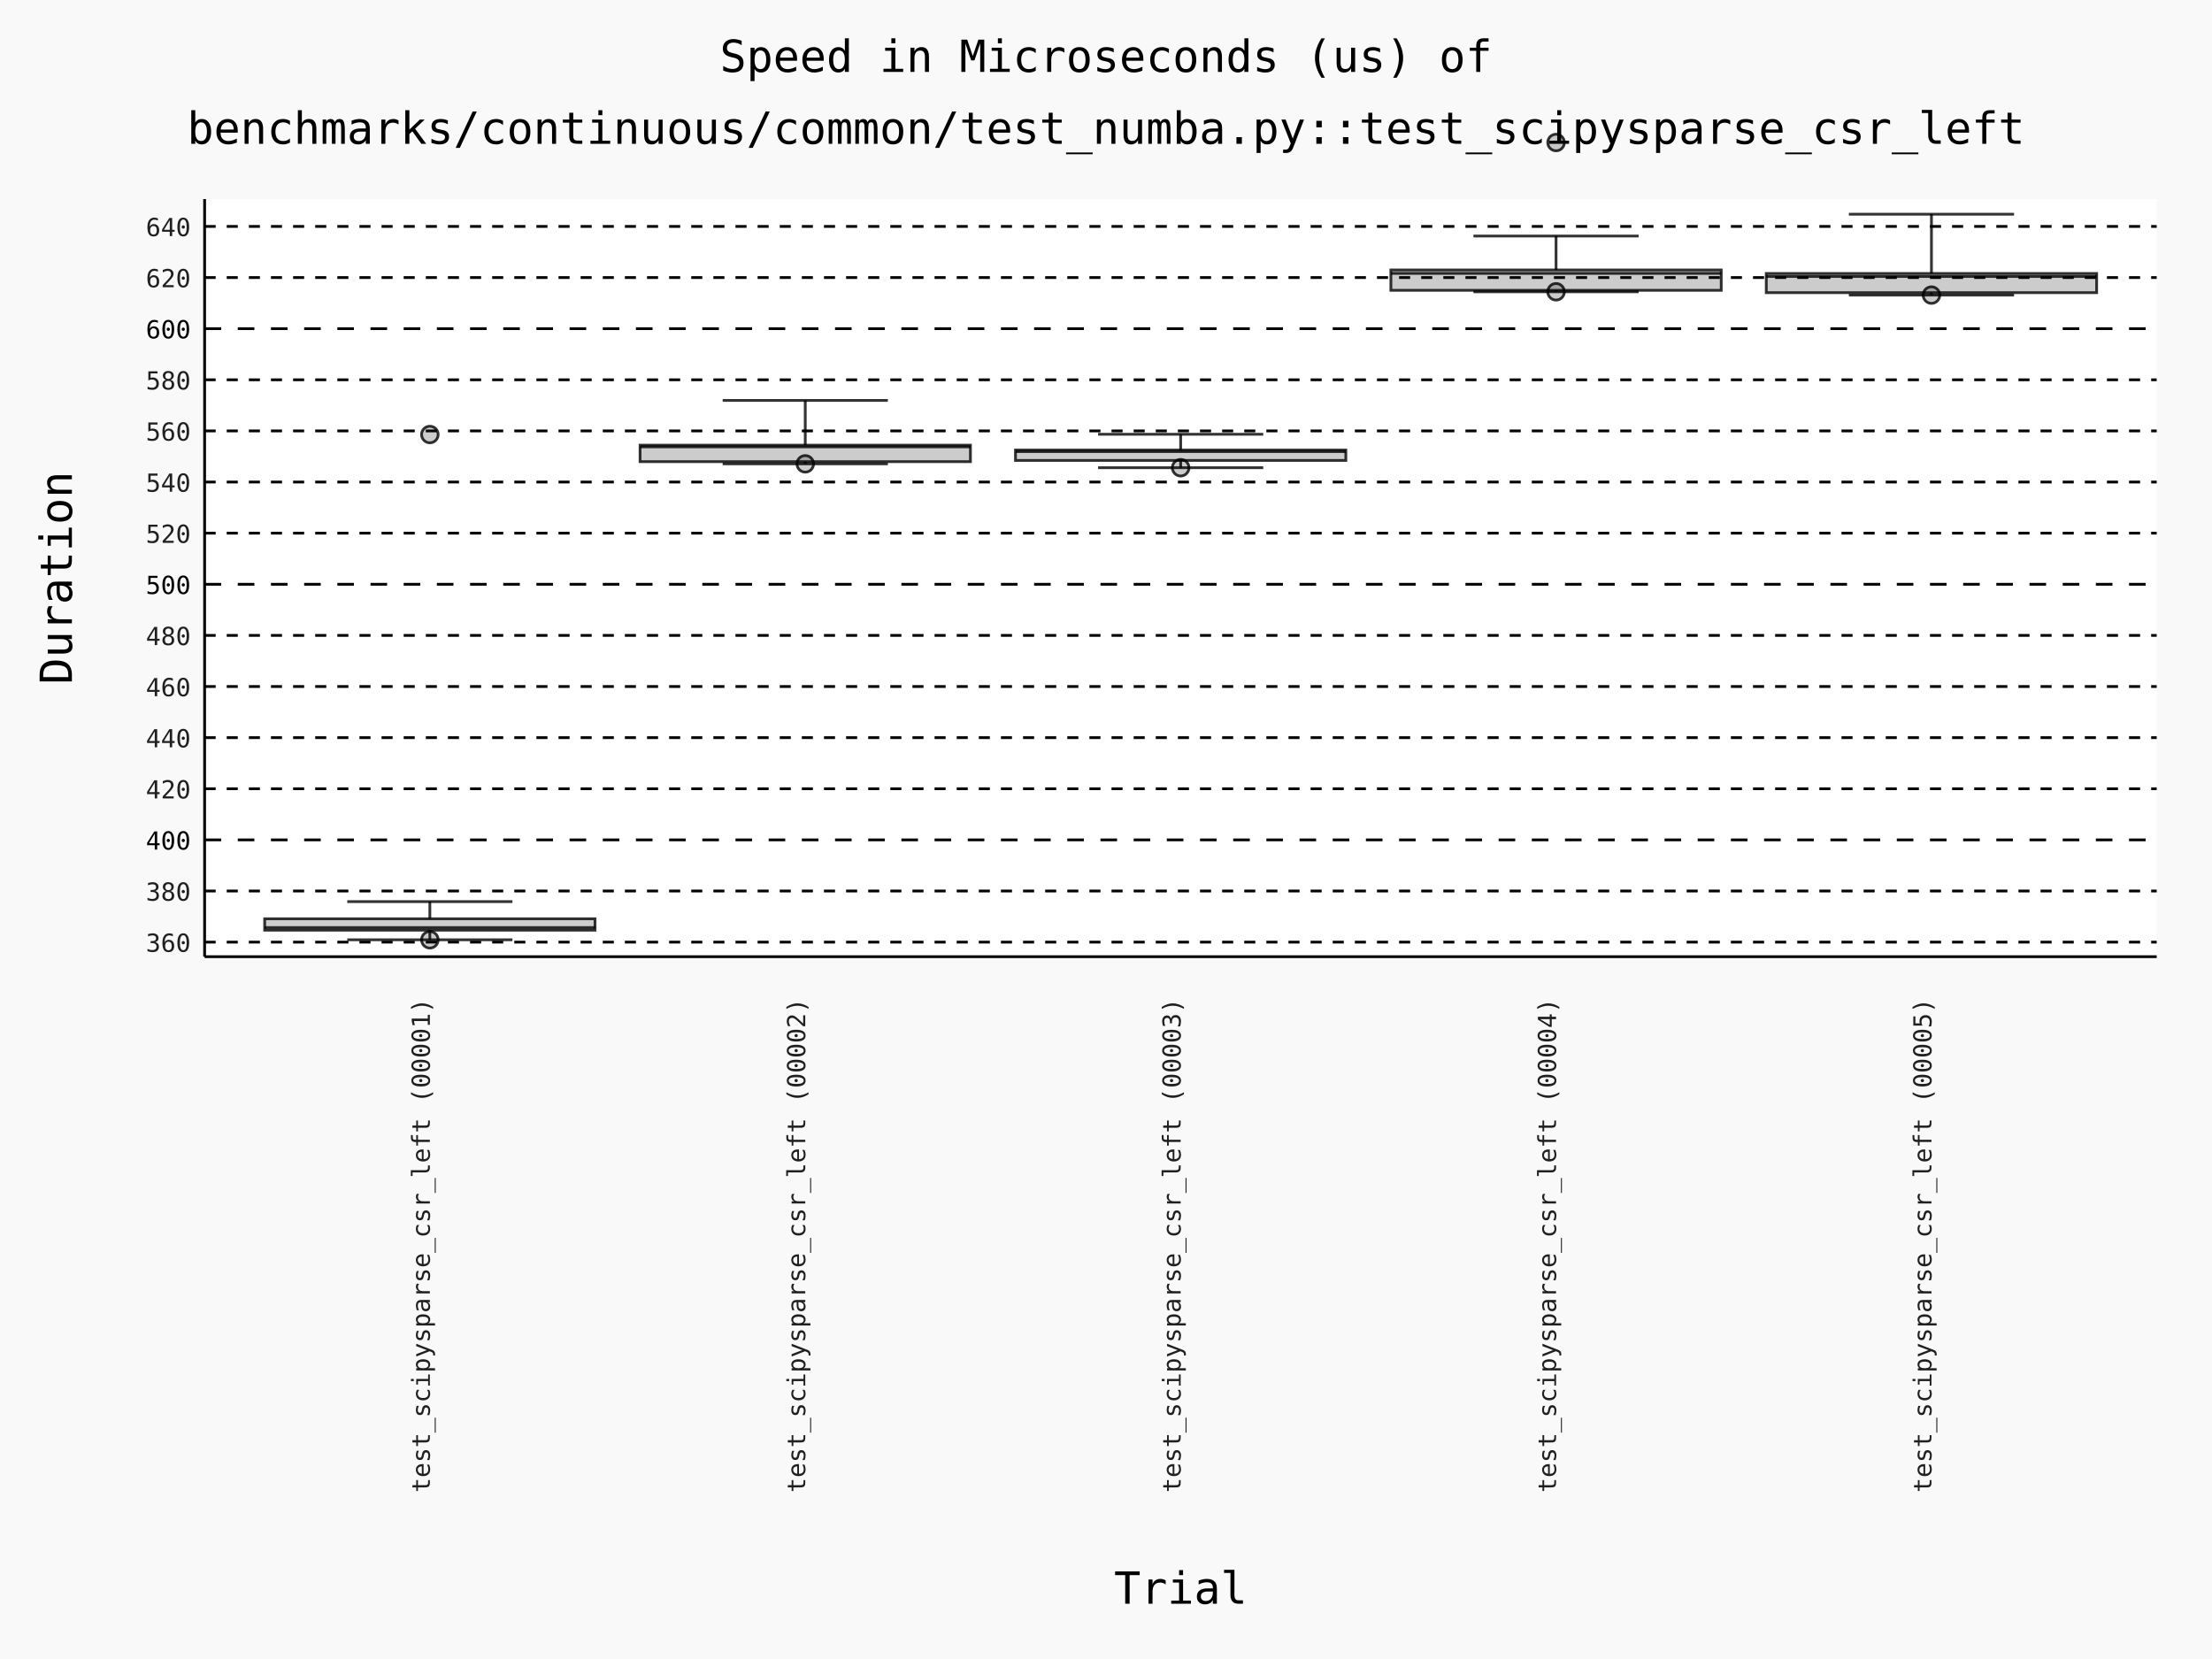
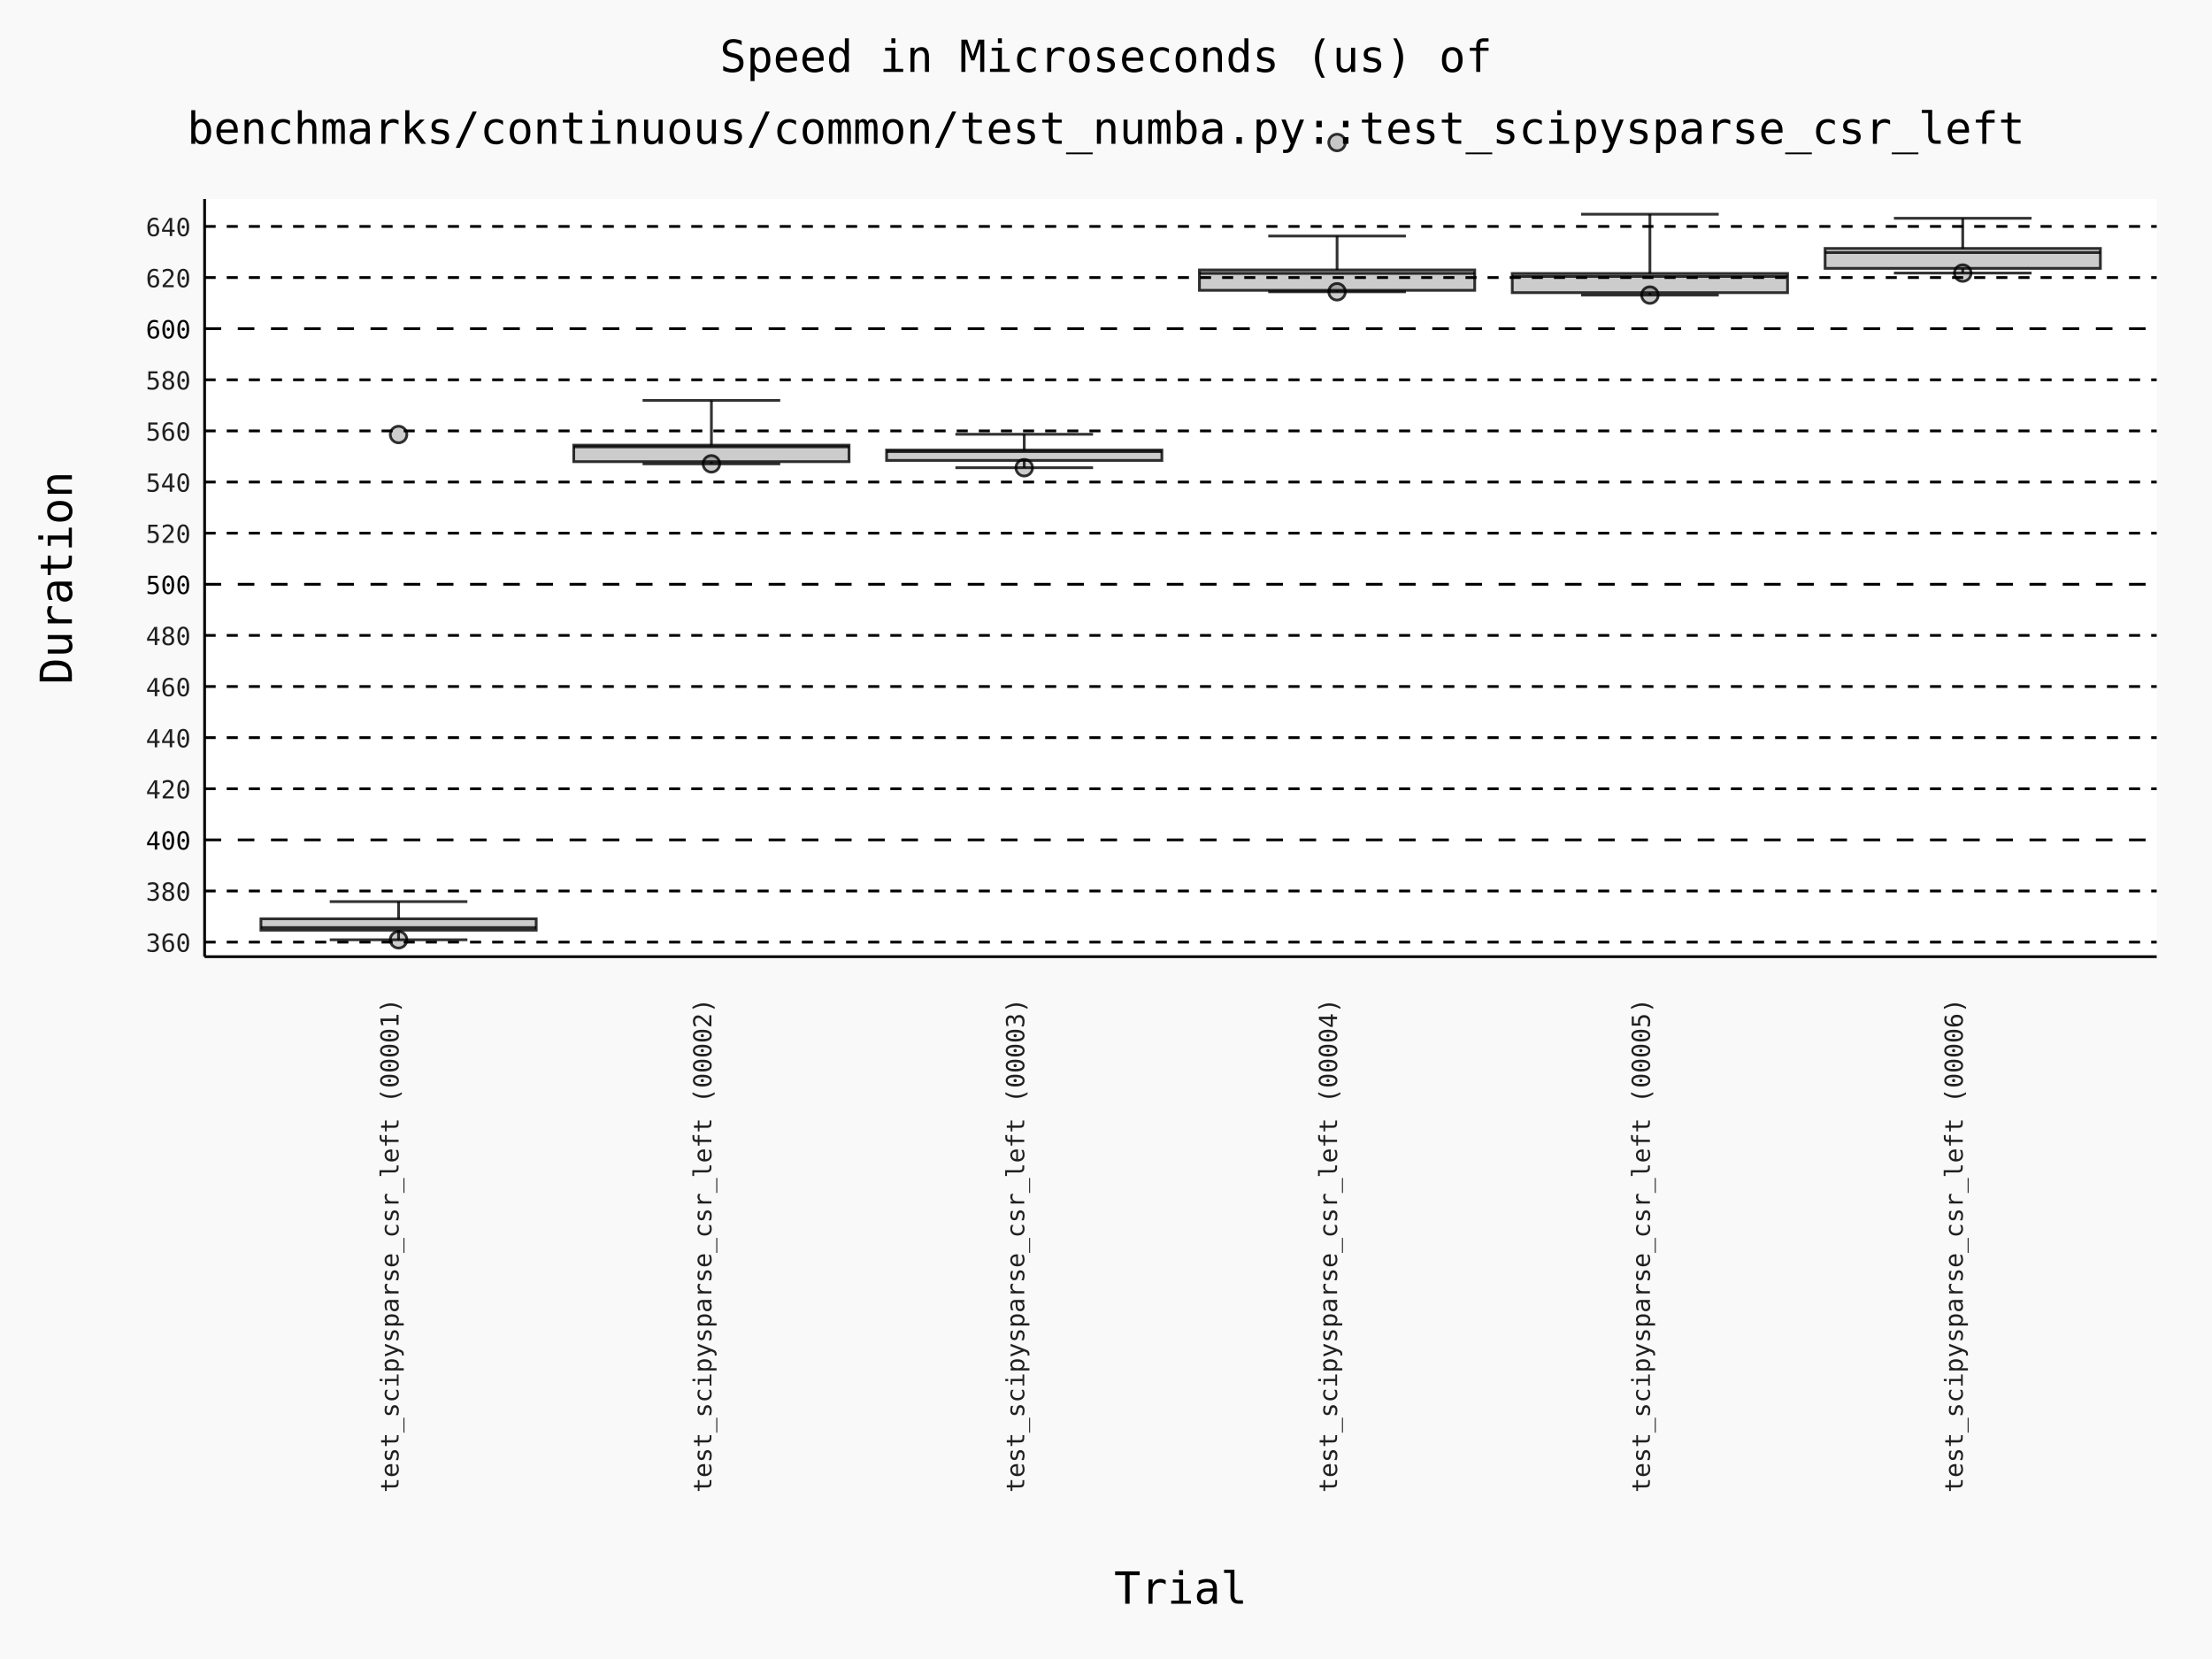
- <svg xmlns="http://www.w3.org/2000/svg" id="chart-81a943b0-85e6-4d3d-876d-989a538ee1e3" class="pygal-chart" viewBox="0 0 800 600">
+ <svg xmlns="http://www.w3.org/2000/svg" id="chart-71f42a64-08fb-4bec-8ac3-16802877b6aa" class="pygal-chart" viewBox="0 0 800 600">
  <defs>
-     <style type="text/css">#chart-81a943b0-85e6-4d3d-876d-989a538ee1e3{-webkit-user-select:none;-webkit-font-smoothing:antialiased;font-family:Consolas,"Deja Vu Sans Mono","Bitstream Vera Sans Mono","Courier New",monospace}#chart-81a943b0-85e6-4d3d-876d-989a538ee1e3 .title{font-family:Consolas,"Deja Vu Sans Mono","Bitstream Vera Sans Mono","Courier New",monospace;font-size:16px}#chart-81a943b0-85e6-4d3d-876d-989a538ee1e3 .legends .legend text{font-family:Consolas,"Deja Vu Sans Mono","Bitstream Vera Sans Mono","Courier New",monospace;font-size:14px}#chart-81a943b0-85e6-4d3d-876d-989a538ee1e3 .axis text{font-family:Consolas,"Deja Vu Sans Mono","Bitstream Vera Sans Mono","Courier New",monospace;font-size:10px}#chart-81a943b0-85e6-4d3d-876d-989a538ee1e3 .axis text.major{font-family:Consolas,"Deja Vu Sans Mono","Bitstream Vera Sans Mono","Courier New",monospace;font-size:10px}#chart-81a943b0-85e6-4d3d-876d-989a538ee1e3 .text-overlay text.value{font-family:Consolas,"Deja Vu Sans Mono","Bitstream Vera Sans Mono","Courier New",monospace;font-size:16px}#chart-81a943b0-85e6-4d3d-876d-989a538ee1e3 .text-overlay text.label{font-family:Consolas,"Deja Vu Sans Mono","Bitstream Vera Sans Mono","Courier New",monospace;font-size:10px}#chart-81a943b0-85e6-4d3d-876d-989a538ee1e3 .tooltip{font-family:Consolas,"Deja Vu Sans Mono","Bitstream Vera Sans Mono","Courier New",monospace;font-size:14px}#chart-81a943b0-85e6-4d3d-876d-989a538ee1e3 text.no_data{font-family:Consolas,"Deja Vu Sans Mono","Bitstream Vera Sans Mono","Courier New",monospace;font-size:64px}
- #chart-81a943b0-85e6-4d3d-876d-989a538ee1e3{background-color:rgba(249,249,249,1)}#chart-81a943b0-85e6-4d3d-876d-989a538ee1e3 path,#chart-81a943b0-85e6-4d3d-876d-989a538ee1e3 line,#chart-81a943b0-85e6-4d3d-876d-989a538ee1e3 rect,#chart-81a943b0-85e6-4d3d-876d-989a538ee1e3 circle{-webkit-transition:150ms;-moz-transition:150ms;transition:150ms}#chart-81a943b0-85e6-4d3d-876d-989a538ee1e3 .graph &gt; .background{fill:rgba(249,249,249,1)}#chart-81a943b0-85e6-4d3d-876d-989a538ee1e3 .plot &gt; .background{fill:rgba(255,255,255,1)}#chart-81a943b0-85e6-4d3d-876d-989a538ee1e3 .graph{fill:rgba(0,0,0,.87)}#chart-81a943b0-85e6-4d3d-876d-989a538ee1e3 text.no_data{fill:rgba(0,0,0,1)}#chart-81a943b0-85e6-4d3d-876d-989a538ee1e3 .title{fill:rgba(0,0,0,1)}#chart-81a943b0-85e6-4d3d-876d-989a538ee1e3 .legends .legend text{fill:rgba(0,0,0,.87)}#chart-81a943b0-85e6-4d3d-876d-989a538ee1e3 .legends .legend:hover text{fill:rgba(0,0,0,1)}#chart-81a943b0-85e6-4d3d-876d-989a538ee1e3 .axis .line{stroke:rgba(0,0,0,1)}#chart-81a943b0-85e6-4d3d-876d-989a538ee1e3 .axis .guide.line{stroke:rgba(0,0,0,.54)}#chart-81a943b0-85e6-4d3d-876d-989a538ee1e3 .axis .major.line{stroke:rgba(0,0,0,.87)}#chart-81a943b0-85e6-4d3d-876d-989a538ee1e3 .axis text.major{fill:rgba(0,0,0,1)}#chart-81a943b0-85e6-4d3d-876d-989a538ee1e3 .axis.y .guides:hover .guide.line,#chart-81a943b0-85e6-4d3d-876d-989a538ee1e3 .line-graph .axis.x .guides:hover .guide.line,#chart-81a943b0-85e6-4d3d-876d-989a538ee1e3 .stackedline-graph .axis.x .guides:hover .guide.line,#chart-81a943b0-85e6-4d3d-876d-989a538ee1e3 .xy-graph .axis.x .guides:hover .guide.line{stroke:rgba(0,0,0,1)}#chart-81a943b0-85e6-4d3d-876d-989a538ee1e3 .axis .guides:hover text{fill:rgba(0,0,0,1)}#chart-81a943b0-85e6-4d3d-876d-989a538ee1e3 .reactive{fill-opacity:.7;stroke-opacity:.8;stroke-width:1}#chart-81a943b0-85e6-4d3d-876d-989a538ee1e3 .ci{stroke:rgba(0,0,0,.87)}#chart-81a943b0-85e6-4d3d-876d-989a538ee1e3 .reactive.active,#chart-81a943b0-85e6-4d3d-876d-989a538ee1e3 .active .reactive{fill-opacity:.8;stroke-opacity:.9;stroke-width:4}#chart-81a943b0-85e6-4d3d-876d-989a538ee1e3 .ci .reactive.active{stroke-width:1.5}#chart-81a943b0-85e6-4d3d-876d-989a538ee1e3 .series text{fill:rgba(0,0,0,1)}#chart-81a943b0-85e6-4d3d-876d-989a538ee1e3 .tooltip rect{fill:rgba(255,255,255,1);stroke:rgba(0,0,0,1);-webkit-transition:opacity 150ms;-moz-transition:opacity 150ms;transition:opacity 150ms}#chart-81a943b0-85e6-4d3d-876d-989a538ee1e3 .tooltip .label{fill:rgba(0,0,0,.87)}#chart-81a943b0-85e6-4d3d-876d-989a538ee1e3 .tooltip .label{fill:rgba(0,0,0,.87)}#chart-81a943b0-85e6-4d3d-876d-989a538ee1e3 .tooltip .legend{font-size:.8em;fill:rgba(0,0,0,.54)}#chart-81a943b0-85e6-4d3d-876d-989a538ee1e3 .tooltip .x_label{font-size:.6em;fill:rgba(0,0,0,1)}#chart-81a943b0-85e6-4d3d-876d-989a538ee1e3 .tooltip .xlink{font-size:.5em;text-decoration:underline}#chart-81a943b0-85e6-4d3d-876d-989a538ee1e3 .tooltip .value{font-size:1.5em}#chart-81a943b0-85e6-4d3d-876d-989a538ee1e3 .bound{font-size:.5em}#chart-81a943b0-85e6-4d3d-876d-989a538ee1e3 .max-value{font-size:.75em;fill:rgba(0,0,0,.54)}#chart-81a943b0-85e6-4d3d-876d-989a538ee1e3 .map-element{fill:rgba(255,255,255,1);stroke:rgba(0,0,0,.54) !important}#chart-81a943b0-85e6-4d3d-876d-989a538ee1e3 .map-element .reactive{fill-opacity:inherit;stroke-opacity:inherit}#chart-81a943b0-85e6-4d3d-876d-989a538ee1e3 .color-0,#chart-81a943b0-85e6-4d3d-876d-989a538ee1e3 .color-0 a:visited{stroke:#000000;fill:#000000}#chart-81a943b0-85e6-4d3d-876d-989a538ee1e3 .color-1,#chart-81a943b0-85e6-4d3d-876d-989a538ee1e3 .color-1 a:visited{stroke:#000000;fill:#000000}#chart-81a943b0-85e6-4d3d-876d-989a538ee1e3 .color-2,#chart-81a943b0-85e6-4d3d-876d-989a538ee1e3 .color-2 a:visited{stroke:#000000;fill:#000000}#chart-81a943b0-85e6-4d3d-876d-989a538ee1e3 .color-3,#chart-81a943b0-85e6-4d3d-876d-989a538ee1e3 .color-3 a:visited{stroke:#000000;fill:#000000}#chart-81a943b0-85e6-4d3d-876d-989a538ee1e3 .color-4,#chart-81a943b0-85e6-4d3d-876d-989a538ee1e3 .color-4 a:visited{stroke:#000000;fill:#000000}#chart-81a943b0-85e6-4d3d-876d-989a538ee1e3 .text-overlay .color-0 text{fill:white}#chart-81a943b0-85e6-4d3d-876d-989a538ee1e3 .text-overlay .color-1 text{fill:white}#chart-81a943b0-85e6-4d3d-876d-989a538ee1e3 .text-overlay .color-2 text{fill:white}#chart-81a943b0-85e6-4d3d-876d-989a538ee1e3 .text-overlay .color-3 text{fill:white}#chart-81a943b0-85e6-4d3d-876d-989a538ee1e3 .text-overlay .color-4 text{fill:white}
- #chart-81a943b0-85e6-4d3d-876d-989a538ee1e3 text.no_data{text-anchor:middle}#chart-81a943b0-85e6-4d3d-876d-989a538ee1e3 .guide.line{fill:none}#chart-81a943b0-85e6-4d3d-876d-989a538ee1e3 .centered{text-anchor:middle}#chart-81a943b0-85e6-4d3d-876d-989a538ee1e3 .title{text-anchor:middle}#chart-81a943b0-85e6-4d3d-876d-989a538ee1e3 .legends .legend text{fill-opacity:1}#chart-81a943b0-85e6-4d3d-876d-989a538ee1e3 .axis.x text{text-anchor:middle}#chart-81a943b0-85e6-4d3d-876d-989a538ee1e3 .axis.x:not(.web) text[transform]{text-anchor:start}#chart-81a943b0-85e6-4d3d-876d-989a538ee1e3 .axis.x:not(.web) text[transform].backwards{text-anchor:end}#chart-81a943b0-85e6-4d3d-876d-989a538ee1e3 .axis.y text{text-anchor:end}#chart-81a943b0-85e6-4d3d-876d-989a538ee1e3 .axis.y text[transform].backwards{text-anchor:start}#chart-81a943b0-85e6-4d3d-876d-989a538ee1e3 .axis.y2 text{text-anchor:start}#chart-81a943b0-85e6-4d3d-876d-989a538ee1e3 .axis.y2 text[transform].backwards{text-anchor:end}#chart-81a943b0-85e6-4d3d-876d-989a538ee1e3 .axis .guide.line{stroke-dasharray:4,4;stroke:black}#chart-81a943b0-85e6-4d3d-876d-989a538ee1e3 .axis .major.guide.line{stroke-dasharray:6,6;stroke:black}#chart-81a943b0-85e6-4d3d-876d-989a538ee1e3 .horizontal .axis.y .guide.line,#chart-81a943b0-85e6-4d3d-876d-989a538ee1e3 .horizontal .axis.y2 .guide.line,#chart-81a943b0-85e6-4d3d-876d-989a538ee1e3 .vertical .axis.x .guide.line{opacity:0}#chart-81a943b0-85e6-4d3d-876d-989a538ee1e3 .horizontal .axis.always_show .guide.line,#chart-81a943b0-85e6-4d3d-876d-989a538ee1e3 .vertical .axis.always_show .guide.line{opacity:1 !important}#chart-81a943b0-85e6-4d3d-876d-989a538ee1e3 .axis.y .guides:hover .guide.line,#chart-81a943b0-85e6-4d3d-876d-989a538ee1e3 .axis.y2 .guides:hover .guide.line,#chart-81a943b0-85e6-4d3d-876d-989a538ee1e3 .axis.x .guides:hover .guide.line{opacity:1}#chart-81a943b0-85e6-4d3d-876d-989a538ee1e3 .axis .guides:hover text{opacity:1}#chart-81a943b0-85e6-4d3d-876d-989a538ee1e3 .nofill{fill:none}#chart-81a943b0-85e6-4d3d-876d-989a538ee1e3 .subtle-fill{fill-opacity:.2}#chart-81a943b0-85e6-4d3d-876d-989a538ee1e3 .dot{stroke-width:1px;fill-opacity:1;stroke-opacity:1}#chart-81a943b0-85e6-4d3d-876d-989a538ee1e3 .dot.active{stroke-width:5px}#chart-81a943b0-85e6-4d3d-876d-989a538ee1e3 .dot.negative{fill:transparent}#chart-81a943b0-85e6-4d3d-876d-989a538ee1e3 text,#chart-81a943b0-85e6-4d3d-876d-989a538ee1e3 tspan{stroke:none !important}#chart-81a943b0-85e6-4d3d-876d-989a538ee1e3 .series text.active{opacity:1}#chart-81a943b0-85e6-4d3d-876d-989a538ee1e3 .tooltip rect{fill-opacity:.95;stroke-width:.5}#chart-81a943b0-85e6-4d3d-876d-989a538ee1e3 .tooltip text{fill-opacity:1}#chart-81a943b0-85e6-4d3d-876d-989a538ee1e3 .showable{visibility:hidden}#chart-81a943b0-85e6-4d3d-876d-989a538ee1e3 .showable.shown{visibility:visible}#chart-81a943b0-85e6-4d3d-876d-989a538ee1e3 .gauge-background{fill:rgba(229,229,229,1);stroke:none}#chart-81a943b0-85e6-4d3d-876d-989a538ee1e3 .bg-lines{stroke:rgba(249,249,249,1);stroke-width:2px}
+     <style type="text/css">#chart-71f42a64-08fb-4bec-8ac3-16802877b6aa{-webkit-user-select:none;-webkit-font-smoothing:antialiased;font-family:Consolas,"Deja Vu Sans Mono","Bitstream Vera Sans Mono","Courier New",monospace}#chart-71f42a64-08fb-4bec-8ac3-16802877b6aa .title{font-family:Consolas,"Deja Vu Sans Mono","Bitstream Vera Sans Mono","Courier New",monospace;font-size:16px}#chart-71f42a64-08fb-4bec-8ac3-16802877b6aa .legends .legend text{font-family:Consolas,"Deja Vu Sans Mono","Bitstream Vera Sans Mono","Courier New",monospace;font-size:14px}#chart-71f42a64-08fb-4bec-8ac3-16802877b6aa .axis text{font-family:Consolas,"Deja Vu Sans Mono","Bitstream Vera Sans Mono","Courier New",monospace;font-size:10px}#chart-71f42a64-08fb-4bec-8ac3-16802877b6aa .axis text.major{font-family:Consolas,"Deja Vu Sans Mono","Bitstream Vera Sans Mono","Courier New",monospace;font-size:10px}#chart-71f42a64-08fb-4bec-8ac3-16802877b6aa .text-overlay text.value{font-family:Consolas,"Deja Vu Sans Mono","Bitstream Vera Sans Mono","Courier New",monospace;font-size:16px}#chart-71f42a64-08fb-4bec-8ac3-16802877b6aa .text-overlay text.label{font-family:Consolas,"Deja Vu Sans Mono","Bitstream Vera Sans Mono","Courier New",monospace;font-size:10px}#chart-71f42a64-08fb-4bec-8ac3-16802877b6aa .tooltip{font-family:Consolas,"Deja Vu Sans Mono","Bitstream Vera Sans Mono","Courier New",monospace;font-size:14px}#chart-71f42a64-08fb-4bec-8ac3-16802877b6aa text.no_data{font-family:Consolas,"Deja Vu Sans Mono","Bitstream Vera Sans Mono","Courier New",monospace;font-size:64px}
+ #chart-71f42a64-08fb-4bec-8ac3-16802877b6aa{background-color:rgba(249,249,249,1)}#chart-71f42a64-08fb-4bec-8ac3-16802877b6aa path,#chart-71f42a64-08fb-4bec-8ac3-16802877b6aa line,#chart-71f42a64-08fb-4bec-8ac3-16802877b6aa rect,#chart-71f42a64-08fb-4bec-8ac3-16802877b6aa circle{-webkit-transition:150ms;-moz-transition:150ms;transition:150ms}#chart-71f42a64-08fb-4bec-8ac3-16802877b6aa .graph &gt; .background{fill:rgba(249,249,249,1)}#chart-71f42a64-08fb-4bec-8ac3-16802877b6aa .plot &gt; .background{fill:rgba(255,255,255,1)}#chart-71f42a64-08fb-4bec-8ac3-16802877b6aa .graph{fill:rgba(0,0,0,.87)}#chart-71f42a64-08fb-4bec-8ac3-16802877b6aa text.no_data{fill:rgba(0,0,0,1)}#chart-71f42a64-08fb-4bec-8ac3-16802877b6aa .title{fill:rgba(0,0,0,1)}#chart-71f42a64-08fb-4bec-8ac3-16802877b6aa .legends .legend text{fill:rgba(0,0,0,.87)}#chart-71f42a64-08fb-4bec-8ac3-16802877b6aa .legends .legend:hover text{fill:rgba(0,0,0,1)}#chart-71f42a64-08fb-4bec-8ac3-16802877b6aa .axis .line{stroke:rgba(0,0,0,1)}#chart-71f42a64-08fb-4bec-8ac3-16802877b6aa .axis .guide.line{stroke:rgba(0,0,0,.54)}#chart-71f42a64-08fb-4bec-8ac3-16802877b6aa .axis .major.line{stroke:rgba(0,0,0,.87)}#chart-71f42a64-08fb-4bec-8ac3-16802877b6aa .axis text.major{fill:rgba(0,0,0,1)}#chart-71f42a64-08fb-4bec-8ac3-16802877b6aa .axis.y .guides:hover .guide.line,#chart-71f42a64-08fb-4bec-8ac3-16802877b6aa .line-graph .axis.x .guides:hover .guide.line,#chart-71f42a64-08fb-4bec-8ac3-16802877b6aa .stackedline-graph .axis.x .guides:hover .guide.line,#chart-71f42a64-08fb-4bec-8ac3-16802877b6aa .xy-graph .axis.x .guides:hover .guide.line{stroke:rgba(0,0,0,1)}#chart-71f42a64-08fb-4bec-8ac3-16802877b6aa .axis .guides:hover text{fill:rgba(0,0,0,1)}#chart-71f42a64-08fb-4bec-8ac3-16802877b6aa .reactive{fill-opacity:.7;stroke-opacity:.8;stroke-width:1}#chart-71f42a64-08fb-4bec-8ac3-16802877b6aa .ci{stroke:rgba(0,0,0,.87)}#chart-71f42a64-08fb-4bec-8ac3-16802877b6aa .reactive.active,#chart-71f42a64-08fb-4bec-8ac3-16802877b6aa .active .reactive{fill-opacity:.8;stroke-opacity:.9;stroke-width:4}#chart-71f42a64-08fb-4bec-8ac3-16802877b6aa .ci .reactive.active{stroke-width:1.5}#chart-71f42a64-08fb-4bec-8ac3-16802877b6aa .series text{fill:rgba(0,0,0,1)}#chart-71f42a64-08fb-4bec-8ac3-16802877b6aa .tooltip rect{fill:rgba(255,255,255,1);stroke:rgba(0,0,0,1);-webkit-transition:opacity 150ms;-moz-transition:opacity 150ms;transition:opacity 150ms}#chart-71f42a64-08fb-4bec-8ac3-16802877b6aa .tooltip .label{fill:rgba(0,0,0,.87)}#chart-71f42a64-08fb-4bec-8ac3-16802877b6aa .tooltip .label{fill:rgba(0,0,0,.87)}#chart-71f42a64-08fb-4bec-8ac3-16802877b6aa .tooltip .legend{font-size:.8em;fill:rgba(0,0,0,.54)}#chart-71f42a64-08fb-4bec-8ac3-16802877b6aa .tooltip .x_label{font-size:.6em;fill:rgba(0,0,0,1)}#chart-71f42a64-08fb-4bec-8ac3-16802877b6aa .tooltip .xlink{font-size:.5em;text-decoration:underline}#chart-71f42a64-08fb-4bec-8ac3-16802877b6aa .tooltip .value{font-size:1.5em}#chart-71f42a64-08fb-4bec-8ac3-16802877b6aa .bound{font-size:.5em}#chart-71f42a64-08fb-4bec-8ac3-16802877b6aa .max-value{font-size:.75em;fill:rgba(0,0,0,.54)}#chart-71f42a64-08fb-4bec-8ac3-16802877b6aa .map-element{fill:rgba(255,255,255,1);stroke:rgba(0,0,0,.54) !important}#chart-71f42a64-08fb-4bec-8ac3-16802877b6aa .map-element .reactive{fill-opacity:inherit;stroke-opacity:inherit}#chart-71f42a64-08fb-4bec-8ac3-16802877b6aa .color-0,#chart-71f42a64-08fb-4bec-8ac3-16802877b6aa .color-0 a:visited{stroke:#000000;fill:#000000}#chart-71f42a64-08fb-4bec-8ac3-16802877b6aa .color-1,#chart-71f42a64-08fb-4bec-8ac3-16802877b6aa .color-1 a:visited{stroke:#000000;fill:#000000}#chart-71f42a64-08fb-4bec-8ac3-16802877b6aa .color-2,#chart-71f42a64-08fb-4bec-8ac3-16802877b6aa .color-2 a:visited{stroke:#000000;fill:#000000}#chart-71f42a64-08fb-4bec-8ac3-16802877b6aa .color-3,#chart-71f42a64-08fb-4bec-8ac3-16802877b6aa .color-3 a:visited{stroke:#000000;fill:#000000}#chart-71f42a64-08fb-4bec-8ac3-16802877b6aa .color-4,#chart-71f42a64-08fb-4bec-8ac3-16802877b6aa .color-4 a:visited{stroke:#000000;fill:#000000}#chart-71f42a64-08fb-4bec-8ac3-16802877b6aa .color-5,#chart-71f42a64-08fb-4bec-8ac3-16802877b6aa .color-5 a:visited{stroke:#000000;fill:#000000}#chart-71f42a64-08fb-4bec-8ac3-16802877b6aa .text-overlay .color-0 text{fill:white}#chart-71f42a64-08fb-4bec-8ac3-16802877b6aa .text-overlay .color-1 text{fill:white}#chart-71f42a64-08fb-4bec-8ac3-16802877b6aa .text-overlay .color-2 text{fill:white}#chart-71f42a64-08fb-4bec-8ac3-16802877b6aa .text-overlay .color-3 text{fill:white}#chart-71f42a64-08fb-4bec-8ac3-16802877b6aa .text-overlay .color-4 text{fill:white}#chart-71f42a64-08fb-4bec-8ac3-16802877b6aa .text-overlay .color-5 text{fill:white}
+ #chart-71f42a64-08fb-4bec-8ac3-16802877b6aa text.no_data{text-anchor:middle}#chart-71f42a64-08fb-4bec-8ac3-16802877b6aa .guide.line{fill:none}#chart-71f42a64-08fb-4bec-8ac3-16802877b6aa .centered{text-anchor:middle}#chart-71f42a64-08fb-4bec-8ac3-16802877b6aa .title{text-anchor:middle}#chart-71f42a64-08fb-4bec-8ac3-16802877b6aa .legends .legend text{fill-opacity:1}#chart-71f42a64-08fb-4bec-8ac3-16802877b6aa .axis.x text{text-anchor:middle}#chart-71f42a64-08fb-4bec-8ac3-16802877b6aa .axis.x:not(.web) text[transform]{text-anchor:start}#chart-71f42a64-08fb-4bec-8ac3-16802877b6aa .axis.x:not(.web) text[transform].backwards{text-anchor:end}#chart-71f42a64-08fb-4bec-8ac3-16802877b6aa .axis.y text{text-anchor:end}#chart-71f42a64-08fb-4bec-8ac3-16802877b6aa .axis.y text[transform].backwards{text-anchor:start}#chart-71f42a64-08fb-4bec-8ac3-16802877b6aa .axis.y2 text{text-anchor:start}#chart-71f42a64-08fb-4bec-8ac3-16802877b6aa .axis.y2 text[transform].backwards{text-anchor:end}#chart-71f42a64-08fb-4bec-8ac3-16802877b6aa .axis .guide.line{stroke-dasharray:4,4;stroke:black}#chart-71f42a64-08fb-4bec-8ac3-16802877b6aa .axis .major.guide.line{stroke-dasharray:6,6;stroke:black}#chart-71f42a64-08fb-4bec-8ac3-16802877b6aa .horizontal .axis.y .guide.line,#chart-71f42a64-08fb-4bec-8ac3-16802877b6aa .horizontal .axis.y2 .guide.line,#chart-71f42a64-08fb-4bec-8ac3-16802877b6aa .vertical .axis.x .guide.line{opacity:0}#chart-71f42a64-08fb-4bec-8ac3-16802877b6aa .horizontal .axis.always_show .guide.line,#chart-71f42a64-08fb-4bec-8ac3-16802877b6aa .vertical .axis.always_show .guide.line{opacity:1 !important}#chart-71f42a64-08fb-4bec-8ac3-16802877b6aa .axis.y .guides:hover .guide.line,#chart-71f42a64-08fb-4bec-8ac3-16802877b6aa .axis.y2 .guides:hover .guide.line,#chart-71f42a64-08fb-4bec-8ac3-16802877b6aa .axis.x .guides:hover .guide.line{opacity:1}#chart-71f42a64-08fb-4bec-8ac3-16802877b6aa .axis .guides:hover text{opacity:1}#chart-71f42a64-08fb-4bec-8ac3-16802877b6aa .nofill{fill:none}#chart-71f42a64-08fb-4bec-8ac3-16802877b6aa .subtle-fill{fill-opacity:.2}#chart-71f42a64-08fb-4bec-8ac3-16802877b6aa .dot{stroke-width:1px;fill-opacity:1;stroke-opacity:1}#chart-71f42a64-08fb-4bec-8ac3-16802877b6aa .dot.active{stroke-width:5px}#chart-71f42a64-08fb-4bec-8ac3-16802877b6aa .dot.negative{fill:transparent}#chart-71f42a64-08fb-4bec-8ac3-16802877b6aa text,#chart-71f42a64-08fb-4bec-8ac3-16802877b6aa tspan{stroke:none !important}#chart-71f42a64-08fb-4bec-8ac3-16802877b6aa .series text.active{opacity:1}#chart-71f42a64-08fb-4bec-8ac3-16802877b6aa .tooltip rect{fill-opacity:.95;stroke-width:.5}#chart-71f42a64-08fb-4bec-8ac3-16802877b6aa .tooltip text{fill-opacity:1}#chart-71f42a64-08fb-4bec-8ac3-16802877b6aa .showable{visibility:hidden}#chart-71f42a64-08fb-4bec-8ac3-16802877b6aa .showable.shown{visibility:visible}#chart-71f42a64-08fb-4bec-8ac3-16802877b6aa .gauge-background{fill:rgba(229,229,229,1);stroke:none}#chart-71f42a64-08fb-4bec-8ac3-16802877b6aa .bg-lines{stroke:rgba(249,249,249,1);stroke-width:2px}
.tooltip .value{font-size:1em !important}.axis text{font-size:9px !important}</style>
  </defs>
  <g class="graph custombox-graph vertical">
    <rect x="0" y="0" width="800" height="600" class="background" />
    <g transform="translate(74, 72)" class="plot">
      <rect x="0" y="0" width="706.0" height="274.0" class="background" />
      <g class="axis y always_show">
        <path d="M0 274 h706" class="line" />
        <g class="guides">
          <path d="M0 268.731 h706" class="guide line" />
          <text x="-5" y="272.231" class="">360</text>
        </g>
        <g class="guides">
          <path d="M0 250.242 h706" class="guide line" />
          <text x="-5" y="253.742" class="">380</text>
        </g>
        <g class="guides">
          <path d="M0 231.754 h706" class="major guide line" />
          <text x="-5" y="235.254" class="major">400</text>
        </g>
        <g class="guides">
          <path d="M0 213.265 h706" class="guide line" />
          <text x="-5" y="216.765" class="">420</text>
        </g>
        <g class="guides">
          <path d="M0 194.777 h706" class="guide line" />
          <text x="-5" y="198.277" class="">440</text>
        </g>
        <g class="guides">
          <path d="M0 176.288 h706" class="guide line" />
          <text x="-5" y="179.788" class="">460</text>
        </g>
        <g class="guides">
          <path d="M0 157.8 h706" class="guide line" />
          <text x="-5" y="161.3" class="">480</text>
        </g>
        <g class="guides">
          <path d="M0 139.311 h706" class="major guide line" />
          <text x="-5" y="142.811" class="major">500</text>
        </g>
        <g class="guides">
          <path d="M0 120.823 h706" class="guide line" />
          <text x="-5" y="124.323" class="">520</text>
        </g>
        <g class="guides">
          <path d="M0 102.334 h706" class="guide line" />
          <text x="-5" y="105.834" class="">540</text>
        </g>
        <g class="guides">
          <path d="M0 83.845 h706" class="guide line" />
          <text x="-5" y="87.345" class="">560</text>
        </g>
        <g class="guides">
          <path d="M0 65.357 h706" class="guide line" />
          <text x="-5" y="68.857" class="">580</text>
        </g>
        <g class="guides">
          <path d="M0 46.868 h706" class="major guide line" />
          <text x="-5" y="50.368" class="major">600</text>
        </g>
        <g class="guides">
          <path d="M0 28.38 h706" class="guide line" />
          <text x="-5" y="31.88" class="">620</text>
        </g>
        <g class="guides">
          <path d="M0 9.891 h706" class="guide line" />
          <text x="-5" y="13.391" class="">640</text>
        </g>
      </g>
      <g class="axis x">
        <path d="M0 0 v274" class="line" />
        <g class="guides">
-           <path d="M81.462 0 v274" class="guide line" />
-           <text x="81.462" y="289.0" class="backwards" transform="rotate(270 81.46154 289)">test_scipysparse_csr_left (00001)</text>
-         </g>
-         <g class="guides">
-           <path d="M217.231 0 v274" class="guide line" />
-           <text x="217.231" y="289.0" class="backwards" transform="rotate(270 217.2308 289)">test_scipysparse_csr_left (00002)</text>
-         </g>
-         <g class="guides">
-           <path d="M353 0 v274" class="guide line" />
-           <text x="353.0" y="289.0" class="backwards" transform="rotate(270 353 289)">test_scipysparse_csr_left (00003)</text>
-         </g>
-         <g class="guides">
-           <path d="M488.769 0 v274" class="guide line" />
-           <text x="488.769" y="289.0" class="backwards" transform="rotate(270 488.7692 289)">test_scipysparse_csr_left (00004)</text>
-         </g>
-         <g class="guides">
-           <path d="M624.538 0 v274" class="guide line" />
-           <text x="624.538" y="289.0" class="backwards" transform="rotate(270 624.5385 289)">test_scipysparse_csr_left (00005)</text>
+           <path d="M70.147 0 v274" class="guide line" />
+           <text x="70.147" y="289.0" class="backwards" transform="rotate(270 70.14744 289)">test_scipysparse_csr_left (00001)</text>
+         </g>
+         <g class="guides">
+           <path d="M183.288 0 v274" class="guide line" />
+           <text x="183.288" y="289.0" class="backwards" transform="rotate(270 183.2885 289)">test_scipysparse_csr_left (00002)</text>
+         </g>
+         <g class="guides">
+           <path d="M296.429 0 v274" class="guide line" />
+           <text x="296.429" y="289.0" class="backwards" transform="rotate(270 296.4295 289)">test_scipysparse_csr_left (00003)</text>
+         </g>
+         <g class="guides">
+           <path d="M409.571 0 v274" class="guide line" />
+           <text x="409.571" y="289.0" class="backwards" transform="rotate(270 409.5705 289)">test_scipysparse_csr_left (00004)</text>
+         </g>
+         <g class="guides">
+           <path d="M522.712 0 v274" class="guide line" />
+           <text x="522.712" y="289.0" class="backwards" transform="rotate(270 522.7115 289)">test_scipysparse_csr_left (00005)</text>
+         </g>
+         <g class="guides">
+           <path d="M635.853 0 v274" class="guide line" />
+           <text x="635.853" y="289.0" class="backwards" transform="rotate(270 635.8526 289)">test_scipysparse_csr_left (00006)</text>
        </g>
      </g>
      <g class="series serie-0 color-0">
        <g class="boxes">
          <g class="box">
-             <path stroke-width="3" d="M51.592 267.886 L111.331 267.886" class="reactive tooltip-trigger" />
-             <path stroke-width="3" d="M21.723 263.471 L141.2 263.471" class="reactive tooltip-trigger" />
-             <path stroke-width="3" d="M51.592 254.082 L111.331 254.082" class="reactive tooltip-trigger" />
-             <path stroke-width="2" d="M81.462 267.886 L81.462 264.413" class="reactive tooltip-trigger" />
-             <path stroke-width="2" d="M81.462 254.082 L81.462 260.29" class="reactive tooltip-trigger" />
-             <rect x="21.723" y="260.29" height="4.123" width="119.477" class="subtle-fill reactive tooltip-trigger" />
-             <circle cx="81.462" cy="267.886" r="3" class="subtle-fill reactive tooltip-trigger" />
-             <circle cx="81.462" cy="85.151" r="3" class="subtle-fill reactive tooltip-trigger" />
+             <path stroke-width="3" d="M45.256 267.886 L95.038 267.886" class="reactive tooltip-trigger" />
+             <path stroke-width="3" d="M20.365 263.471 L119.929 263.471" class="reactive tooltip-trigger" />
+             <path stroke-width="3" d="M45.256 254.082 L95.038 254.082" class="reactive tooltip-trigger" />
+             <path stroke-width="2" d="M70.147 267.886 L70.147 264.413" class="reactive tooltip-trigger" />
+             <path stroke-width="2" d="M70.147 254.082 L70.147 260.29" class="reactive tooltip-trigger" />
+             <rect x="20.365" y="260.29" height="4.123" width="99.564" class="subtle-fill reactive tooltip-trigger" />
+             <circle cx="70.147" cy="267.886" r="3" class="subtle-fill reactive tooltip-trigger" />
+             <circle cx="70.147" cy="85.151" r="3" class="subtle-fill reactive tooltip-trigger" />
          </g>
        </g>
      </g>
      <g class="series serie-1 color-1">
        <g class="boxes">
          <g class="box">
-             <path stroke-width="3" d="M187.362 95.759 L247.1 95.759" class="reactive tooltip-trigger" />
-             <path stroke-width="3" d="M157.492 89.612 L276.969 89.612" class="reactive tooltip-trigger" />
-             <path stroke-width="3" d="M187.362 72.815 L247.1 72.815" class="reactive tooltip-trigger" />
-             <path stroke-width="2" d="M217.231 95.759 L217.231 94.964" class="reactive tooltip-trigger" />
-             <path stroke-width="2" d="M217.231 72.815 L217.231 89.002" class="reactive tooltip-trigger" />
-             <rect x="157.492" y="89.002" height="5.963" width="119.477" class="subtle-fill reactive tooltip-trigger" />
-             <circle cx="217.231" cy="95.759" r="3" class="subtle-fill reactive tooltip-trigger" />
-             <circle cx="217.231" cy="-440.336" r="3" class="subtle-fill reactive tooltip-trigger" />
+             <path stroke-width="3" d="M158.397 95.759 L208.179 95.759" class="reactive tooltip-trigger" />
+             <path stroke-width="3" d="M133.506 89.612 L233.071 89.612" class="reactive tooltip-trigger" />
+             <path stroke-width="3" d="M158.397 72.815 L208.179 72.815" class="reactive tooltip-trigger" />
+             <path stroke-width="2" d="M183.288 95.759 L183.288 94.964" class="reactive tooltip-trigger" />
+             <path stroke-width="2" d="M183.288 72.815 L183.288 89.002" class="reactive tooltip-trigger" />
+             <rect x="133.506" y="89.002" height="5.963" width="99.564" class="subtle-fill reactive tooltip-trigger" />
+             <circle cx="183.288" cy="95.759" r="3" class="subtle-fill reactive tooltip-trigger" />
+             <circle cx="183.288" cy="-440.336" r="3" class="subtle-fill reactive tooltip-trigger" />
          </g>
        </g>
      </g>
      <g class="series serie-2 color-2">
        <g class="boxes">
          <g class="box">
-             <path stroke-width="3" d="M323.131 97.155 L382.869 97.155" class="reactive tooltip-trigger" />
-             <path stroke-width="3" d="M293.262 91.322 L412.738 91.322" class="reactive tooltip-trigger" />
-             <path stroke-width="3" d="M323.131 85.055 L382.869 85.055" class="reactive tooltip-trigger" />
-             <path stroke-width="2" d="M353 97.155 L353 94.525" class="reactive tooltip-trigger" />
-             <path stroke-width="2" d="M353 85.055 L353 90.767" class="reactive tooltip-trigger" />
-             <rect x="293.262" y="90.767" height="3.757" width="119.477" class="subtle-fill reactive tooltip-trigger" />
-             <circle cx="353.0" cy="97.155" r="3" class="subtle-fill reactive tooltip-trigger" />
-             <circle cx="353.0" cy="-1997.814" r="3" class="subtle-fill reactive tooltip-trigger" />
+             <path stroke-width="3" d="M271.538 97.155 L321.321 97.155" class="reactive tooltip-trigger" />
+             <path stroke-width="3" d="M246.647 91.322 L346.212 91.322" class="reactive tooltip-trigger" />
+             <path stroke-width="3" d="M271.538 85.055 L321.321 85.055" class="reactive tooltip-trigger" />
+             <path stroke-width="2" d="M296.429 97.155 L296.429 94.525" class="reactive tooltip-trigger" />
+             <path stroke-width="2" d="M296.429 85.055 L296.429 90.767" class="reactive tooltip-trigger" />
+             <rect x="246.647" y="90.767" height="3.757" width="99.564" class="subtle-fill reactive tooltip-trigger" />
+             <circle cx="296.429" cy="97.155" r="3" class="subtle-fill reactive tooltip-trigger" />
+             <circle cx="296.429" cy="-1997.814" r="3" class="subtle-fill reactive tooltip-trigger" />
          </g>
        </g>
      </g>
      <g class="series serie-3 color-3">
        <g class="boxes">
          <g class="box">
-             <path stroke-width="3" d="M458.9 33.527 L518.638 33.527" class="reactive tooltip-trigger" />
-             <path stroke-width="3" d="M429.031 26.871 L548.508 26.871" class="reactive tooltip-trigger" />
-             <path stroke-width="3" d="M458.9 13.364 L518.638 13.364" class="reactive tooltip-trigger" />
-             <path stroke-width="2" d="M488.769 33.527 L488.769 32.999" class="reactive tooltip-trigger" />
-             <path stroke-width="2" d="M488.769 13.364 L488.769 25.632" class="reactive tooltip-trigger" />
-             <rect x="429.031" y="25.632" height="7.368" width="119.477" class="subtle-fill reactive tooltip-trigger" />
-             <circle cx="488.769" cy="33.527" r="3" class="subtle-fill reactive tooltip-trigger" />
-             <circle cx="488.769" cy="-20.459" r="3" class="subtle-fill reactive tooltip-trigger" />
+             <path stroke-width="3" d="M384.679 33.527 L434.462 33.527" class="reactive tooltip-trigger" />
+             <path stroke-width="3" d="M359.788 26.871 L459.353 26.871" class="reactive tooltip-trigger" />
+             <path stroke-width="3" d="M384.679 13.364 L434.462 13.364" class="reactive tooltip-trigger" />
+             <path stroke-width="2" d="M409.571 33.527 L409.571 32.999" class="reactive tooltip-trigger" />
+             <path stroke-width="2" d="M409.571 13.364 L409.571 25.632" class="reactive tooltip-trigger" />
+             <rect x="359.788" y="25.632" height="7.368" width="99.564" class="subtle-fill reactive tooltip-trigger" />
+             <circle cx="409.571" cy="33.527" r="3" class="subtle-fill reactive tooltip-trigger" />
+             <circle cx="409.571" cy="-20.459" r="3" class="subtle-fill reactive tooltip-trigger" />
          </g>
        </g>
      </g>
      <g class="series serie-4 color-4">
        <g class="boxes">
          <g class="box">
-             <path stroke-width="3" d="M594.669 34.72 L654.408 34.72" class="reactive tooltip-trigger" />
-             <path stroke-width="3" d="M564.8 27.987 L684.277 27.987" class="reactive tooltip-trigger" />
-             <path stroke-width="3" d="M594.669 5.472 L654.408 5.472" class="reactive tooltip-trigger" />
-             <path stroke-width="2" d="M624.538 34.72 L624.538 33.846" class="reactive tooltip-trigger" />
-             <path stroke-width="2" d="M624.538 5.472 L624.538 26.91" class="reactive tooltip-trigger" />
-             <rect x="564.8" y="26.91" height="6.936" width="119.477" class="subtle-fill reactive tooltip-trigger" />
-             <circle cx="624.538" cy="34.72" r="3" class="subtle-fill reactive tooltip-trigger" />
-             <circle cx="624.538" cy="-904.68" r="3" class="subtle-fill reactive tooltip-trigger" />
+             <path stroke-width="3" d="M497.821 34.72 L547.603 34.72" class="reactive tooltip-trigger" />
+             <path stroke-width="3" d="M472.929 27.987 L572.494 27.987" class="reactive tooltip-trigger" />
+             <path stroke-width="3" d="M497.821 5.472 L547.603 5.472" class="reactive tooltip-trigger" />
+             <path stroke-width="2" d="M522.712 34.72 L522.712 33.846" class="reactive tooltip-trigger" />
+             <path stroke-width="2" d="M522.712 5.472 L522.712 26.91" class="reactive tooltip-trigger" />
+             <rect x="472.929" y="26.91" height="6.936" width="99.564" class="subtle-fill reactive tooltip-trigger" />
+             <circle cx="522.712" cy="34.72" r="3" class="subtle-fill reactive tooltip-trigger" />
+             <circle cx="522.712" cy="-904.68" r="3" class="subtle-fill reactive tooltip-trigger" />
+           </g>
+         </g>
+       </g>
+       <g class="series serie-5 color-5">
+         <g class="boxes">
+           <g class="box">
+             <path stroke-width="3" d="M610.962 26.758 L660.744 26.758" class="reactive tooltip-trigger" />
+             <path stroke-width="3" d="M586.071 19.335 L685.635 19.335" class="reactive tooltip-trigger" />
+             <path stroke-width="3" d="M610.962 6.94 L660.744 6.94" class="reactive tooltip-trigger" />
+             <path stroke-width="2" d="M635.853 26.758 L635.853 25.063" class="reactive tooltip-trigger" />
+             <path stroke-width="2" d="M635.853 6.94 L635.853 17.852" class="reactive tooltip-trigger" />
+             <rect x="586.071" y="17.852" height="7.211" width="99.564" class="subtle-fill reactive tooltip-trigger" />
+             <circle cx="635.853" cy="26.758" r="3" class="subtle-fill reactive tooltip-trigger" />
+             <circle cx="635.853" cy="-813.065" r="3" class="subtle-fill reactive tooltip-trigger" />
          </g>
        </g>
      </g>
    </g>
    <g class="titles">
      <text x="400.0" y="26" class="title plot_title">Speed in Microseconds (us) of</text>
      <text x="400.0" y="52" class="title plot_title">benchmarks/continuous/common/test_numba.py::test_scipysparse_csr_left</text>
      <text x="427.0" y="580.0" class="title">Trial</text>
      <text x="0" y="235.0" class="title" transform="rotate(-90 0 209)">Duration</text>
    </g>
    <g transform="translate(74, 72)" class="plot overlay">
      <g class="series serie-0 color-0" />
      <g class="series serie-1 color-1" />
      <g class="series serie-2 color-2" />
      <g class="series serie-3 color-3" />
      <g class="series serie-4 color-4" />
+       <g class="series serie-5 color-5" />
    </g>
    <g transform="translate(74, 72)" class="plot text-overlay">
      <g class="series serie-0 color-0" />
      <g class="series serie-1 color-1" />
      <g class="series serie-2 color-2" />
      <g class="series serie-3 color-3" />
      <g class="series serie-4 color-4" />
+       <g class="series serie-5 color-5" />
    </g>
    <g transform="translate(74, 72)" class="plot tooltip-overlay">
      <g transform="translate(0 0)" style="opacity: 0" class="tooltip">
        <rect rx="0" ry="0" width="0" height="0" class="tooltip-box" />
        <g class="text" />
      </g>
    </g>
  </g>
</svg>
